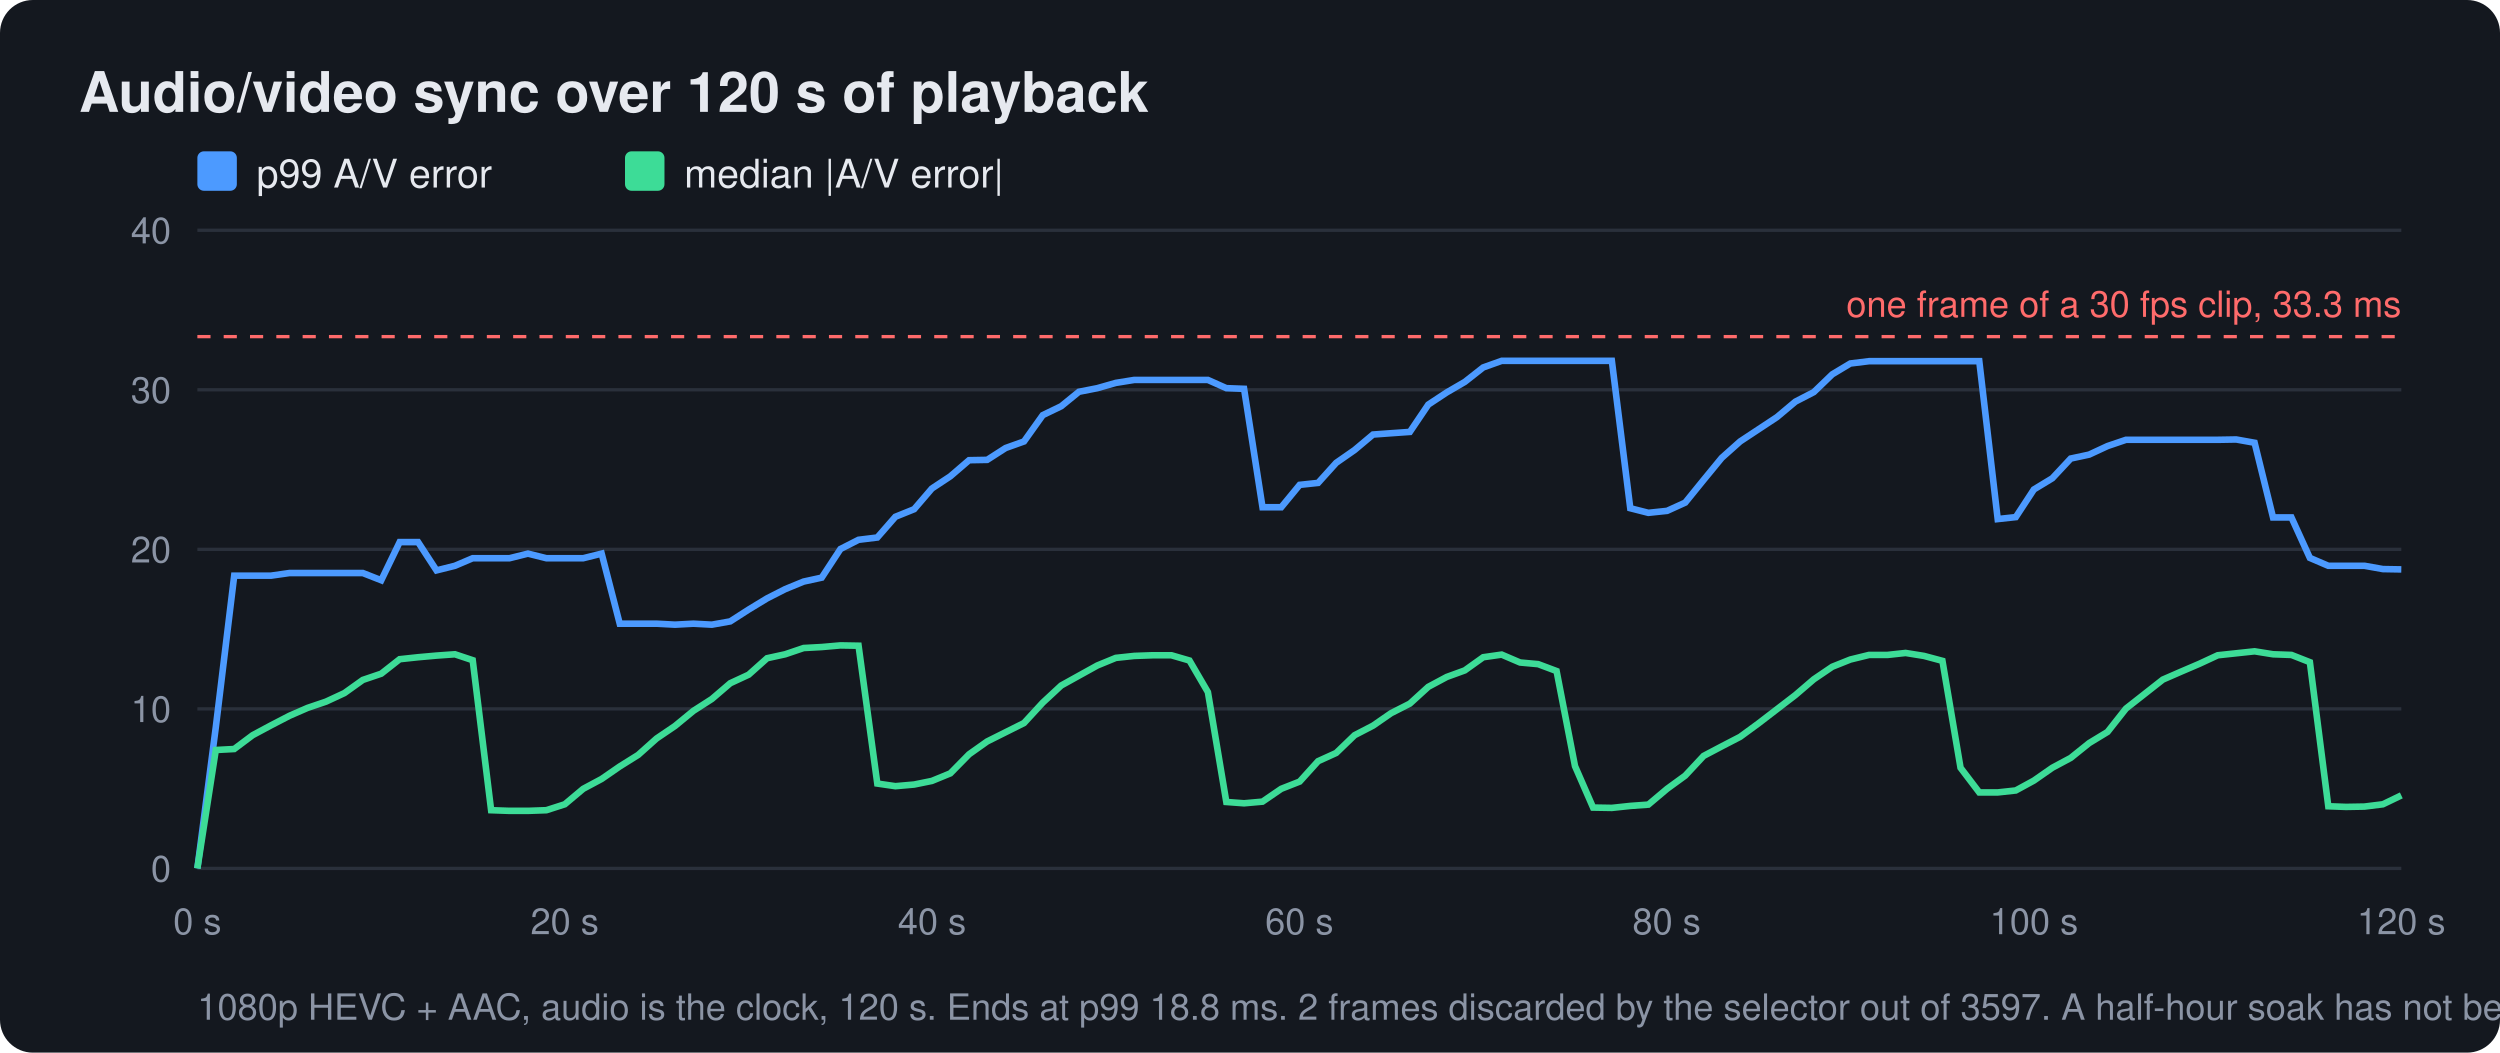
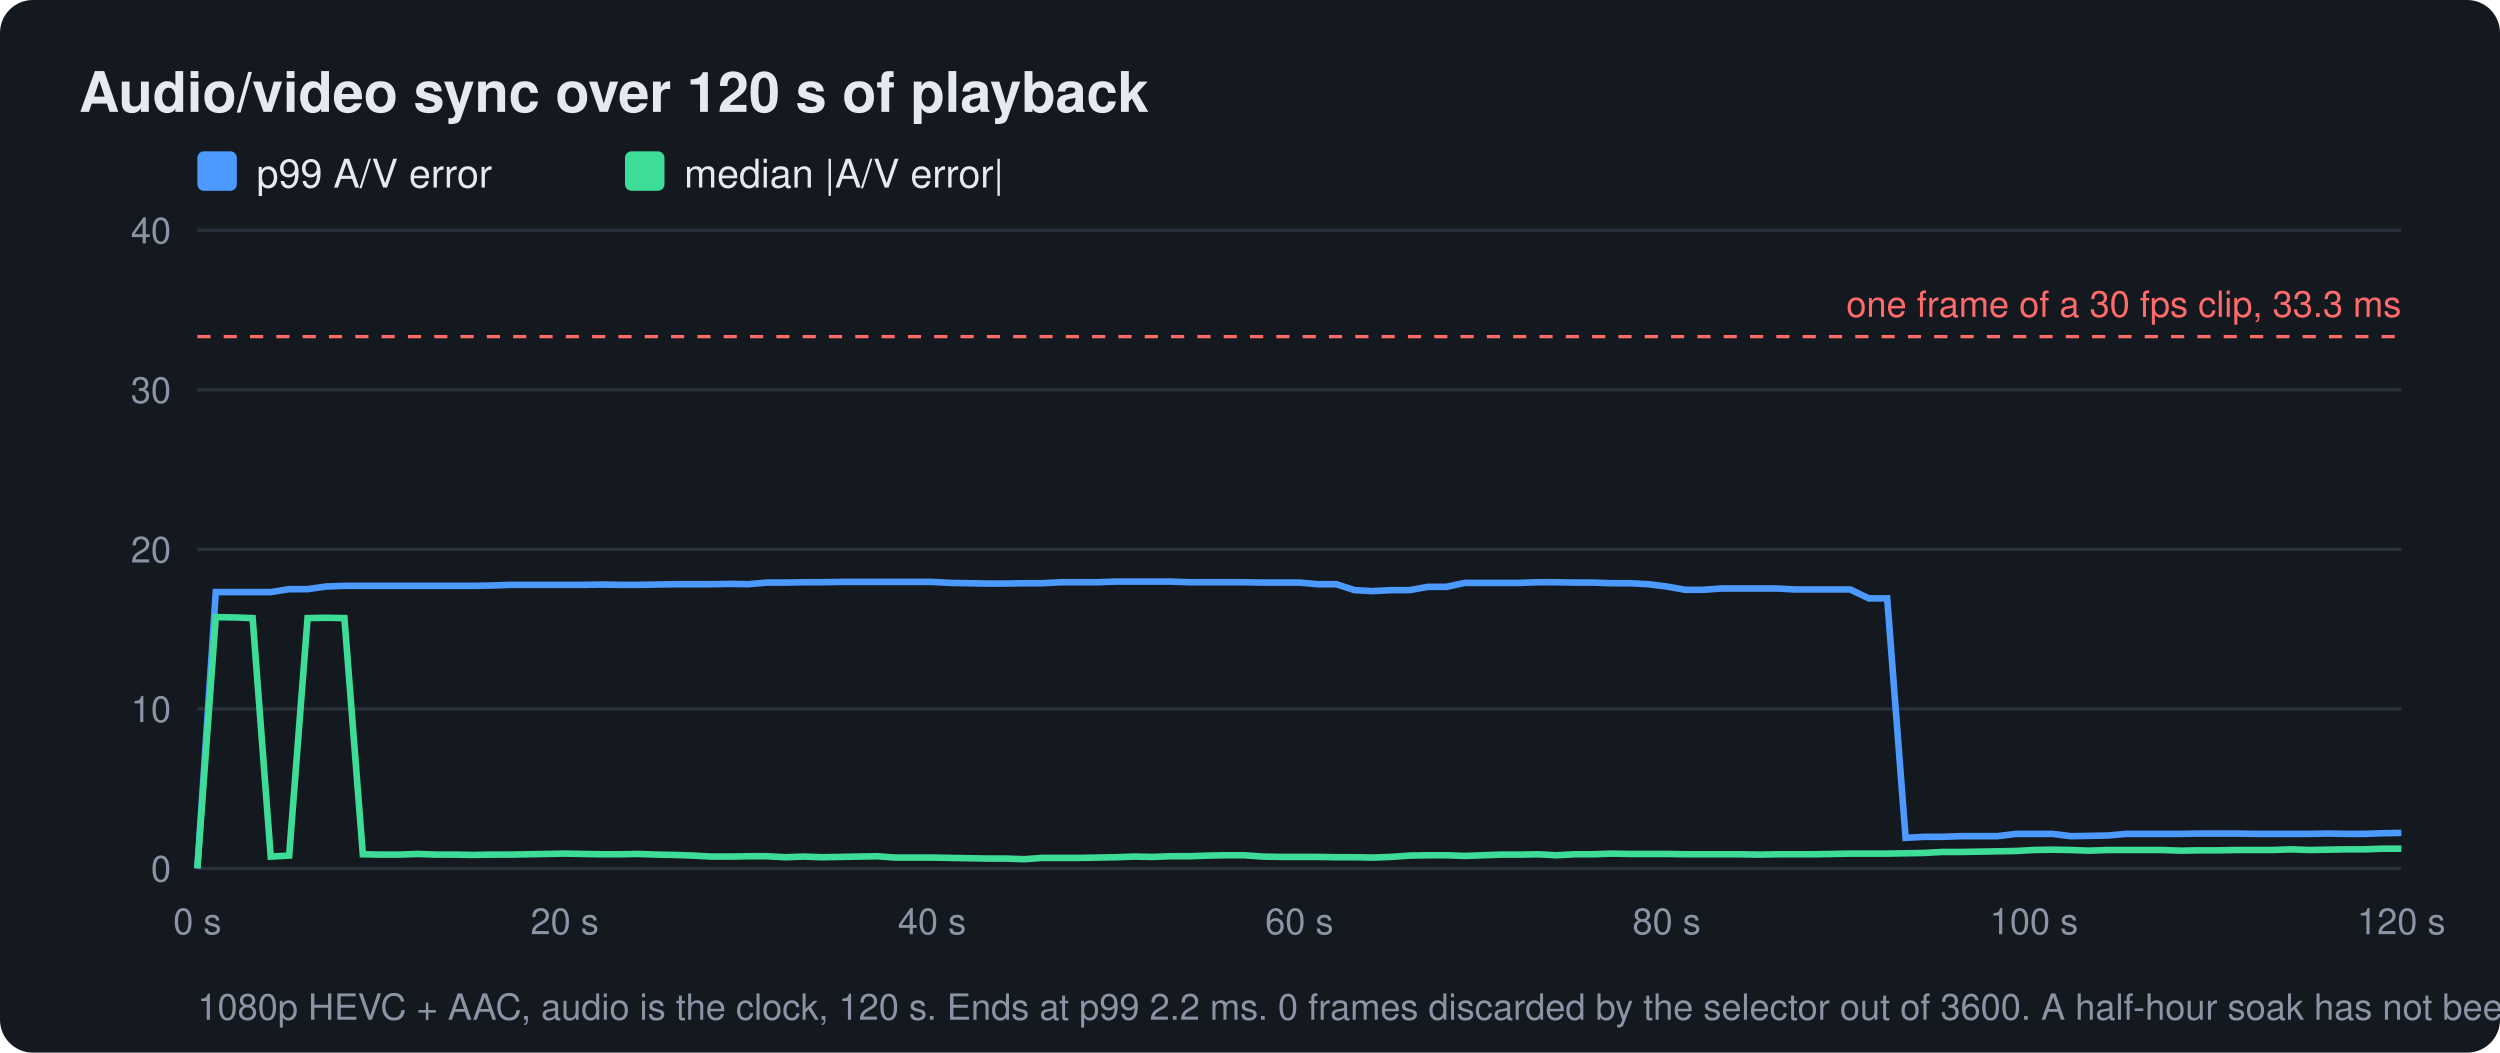
<svg xmlns="http://www.w3.org/2000/svg" viewBox="0 0 760 320" width="760" height="320" role="img" aria-label="Audio/video sync over 120 s of playback">
  <rect width="760" height="320" rx="10" fill="#14181f" />
  <text x="24" y="34" font-family="Segoe UI, Helvetica, Arial, sans-serif" font-size="17" font-weight="600" fill="#e6e9ef">Audio/video sync over 120 s of playback</text>
  <line x1="60" y1="264.0" x2="730" y2="264.0" stroke="#2a303b" />
  <text x="52" y="268.0" font-family="Segoe UI, Helvetica, Arial, sans-serif" font-size="11" fill="#8b94a5" text-anchor="end" font-weight="400">0</text>
  <line x1="60" y1="215.5" x2="730" y2="215.5" stroke="#2a303b" />
  <text x="52" y="219.5" font-family="Segoe UI, Helvetica, Arial, sans-serif" font-size="11" fill="#8b94a5" text-anchor="end" font-weight="400">10</text>
  <line x1="60" y1="167.0" x2="730" y2="167.0" stroke="#2a303b" />
  <text x="52" y="171.0" font-family="Segoe UI, Helvetica, Arial, sans-serif" font-size="11" fill="#8b94a5" text-anchor="end" font-weight="400">20</text>
  <line x1="60" y1="118.5" x2="730" y2="118.5" stroke="#2a303b" />
  <text x="52" y="122.5" font-family="Segoe UI, Helvetica, Arial, sans-serif" font-size="11" fill="#8b94a5" text-anchor="end" font-weight="400">30</text>
  <line x1="60" y1="70.0" x2="730" y2="70.0" stroke="#2a303b" />
  <text x="52" y="74.0" font-family="Segoe UI, Helvetica, Arial, sans-serif" font-size="11" fill="#8b94a5" text-anchor="end" font-weight="400">40</text>
  <text x="60.0" y="284" font-family="Segoe UI, Helvetica, Arial, sans-serif" font-size="11" fill="#8b94a5" text-anchor="middle" font-weight="400">0 s</text>
-   <text x="171.665" y="284" font-family="Segoe UI, Helvetica, Arial, sans-serif" font-size="11" fill="#8b94a5" text-anchor="middle" font-weight="400">20 s</text>
-   <text x="283.33" y="284" font-family="Segoe UI, Helvetica, Arial, sans-serif" font-size="11" fill="#8b94a5" text-anchor="middle" font-weight="400">40 s</text>
-   <text x="394.994" y="284" font-family="Segoe UI, Helvetica, Arial, sans-serif" font-size="11" fill="#8b94a5" text-anchor="middle" font-weight="400">60 s</text>
-   <text x="506.659" y="284" font-family="Segoe UI, Helvetica, Arial, sans-serif" font-size="11" fill="#8b94a5" text-anchor="middle" font-weight="400">80 s</text>
-   <text x="618.324" y="284" font-family="Segoe UI, Helvetica, Arial, sans-serif" font-size="11" fill="#8b94a5" text-anchor="middle" font-weight="400">100 s</text>
-   <text x="729.989" y="284" font-family="Segoe UI, Helvetica, Arial, sans-serif" font-size="11" fill="#8b94a5" text-anchor="middle" font-weight="400">120 s</text>
+   <text x="171.666" y="284" font-family="Segoe UI, Helvetica, Arial, sans-serif" font-size="11" fill="#8b94a5" text-anchor="middle" font-weight="400">20 s</text>
+   <text x="283.331" y="284" font-family="Segoe UI, Helvetica, Arial, sans-serif" font-size="11" fill="#8b94a5" text-anchor="middle" font-weight="400">40 s</text>
+   <text x="394.997" y="284" font-family="Segoe UI, Helvetica, Arial, sans-serif" font-size="11" fill="#8b94a5" text-anchor="middle" font-weight="400">60 s</text>
+   <text x="506.663" y="284" font-family="Segoe UI, Helvetica, Arial, sans-serif" font-size="11" fill="#8b94a5" text-anchor="middle" font-weight="400">80 s</text>
+   <text x="618.329" y="284" font-family="Segoe UI, Helvetica, Arial, sans-serif" font-size="11" fill="#8b94a5" text-anchor="middle" font-weight="400">100 s</text>
+   <text x="729.994" y="284" font-family="Segoe UI, Helvetica, Arial, sans-serif" font-size="11" fill="#8b94a5" text-anchor="middle" font-weight="400">120 s</text>
  <line x1="60" y1="102.333" x2="730" y2="102.333" stroke="#ff6b6b" stroke-dasharray="4 4" />
  <text x="730" y="96.333" font-family="Segoe UI, Helvetica, Arial, sans-serif" font-size="11" fill="#ff6b6b" text-anchor="end" font-weight="400">one frame of a 30 fps clip, 33.3 ms</text>
-   <polyline points="60.0,264.0 65.6,221.1 71.2,175.0 76.8,175.0 82.4,175.0 88.0,174.2 93.5,174.2 99.1,174.2 104.7,174.2 110.3,174.2 115.9,176.4 121.5,164.8 127.1,164.8 132.7,173.4 138.3,172.0 143.7,169.7 149.3,169.7 154.9,169.7 160.5,168.3 166.1,169.7 171.7,169.7 177.3,169.7 182.9,168.3 188.4,189.6 194.0,189.6 199.6,189.6 205.2,189.9 210.8,189.6 216.4,189.9 222.0,188.9 227.6,185.3 233.2,181.9 238.7,179.1 244.3,176.8 249.8,175.6 255.5,166.9 261.0,164.1 266.7,163.4 272.2,157.1 277.9,154.8 283.3,148.5 288.9,144.8 294.6,139.9 300.1,139.8 305.7,136.2 311.3,134.2 317.0,126.2 322.6,123.5 328.0,119.1 333.6,118.0 339.2,116.4 344.8,115.5 350.4,115.5 356.1,115.5 361.6,115.5 367.2,115.5 372.8,118.0 378.2,118.2 383.8,154.2 389.5,154.2 395.1,147.4 400.7,146.8 406.2,140.7 411.8,136.8 417.4,132.1 422.9,131.7 428.6,131.3 434.2,123.0 439.8,119.3 445.3,116.1 450.9,111.7 456.5,109.7 462.1,109.7 467.6,109.7 473.2,109.7 478.8,109.7 484.3,109.7 490.0,109.7 495.6,154.5 501.1,155.9 506.8,155.3 512.3,152.8 517.9,145.9 523.4,139.2 529.0,134.2 534.6,130.5 540.2,126.8 545.8,122.1 551.4,119.2 557.0,113.8 562.5,110.5 568.2,109.8 573.8,109.8 579.3,109.8 584.9,109.8 590.5,109.8 596.0,109.8 601.7,109.8 607.3,157.8 612.8,157.2 618.3,148.8 623.9,145.4 629.5,139.4 635.1,138.2 640.7,135.6 646.3,133.7 651.9,133.7 657.5,133.7 663.0,133.7 668.6,133.7 674.2,133.7 679.8,133.6 685.4,134.6 691.0,157.3 696.6,157.3 702.2,169.6 707.8,172.0 713.2,172.0 718.8,172.0 724.4,173.0 730.0,173.1" fill="none" stroke="#4c9aff" stroke-width="2" />
-   <polyline points="60.0,264.0 65.6,228.0 71.2,227.7 76.8,223.5 82.4,220.5 88.0,217.6 93.5,215.2 99.1,213.3 104.7,210.7 110.3,206.7 115.9,204.8 121.5,200.4 127.1,199.8 132.7,199.3 138.3,198.9 143.7,200.7 149.3,246.3 154.9,246.5 160.5,246.5 166.1,246.3 171.7,244.5 177.3,239.8 182.9,236.8 188.4,233.0 194.0,229.5 199.6,224.5 205.2,220.7 210.8,216.1 216.4,212.5 222.0,207.7 227.6,205.1 233.2,200.1 238.7,198.9 244.3,197.0 249.8,196.7 255.5,196.2 261.0,196.3 266.7,238.2 272.2,239.0 277.9,238.5 283.3,237.4 288.9,235.1 294.6,229.3 300.1,225.4 305.7,222.6 311.3,219.8 317.0,213.6 322.6,208.4 328.0,205.4 333.6,202.3 339.2,200.0 344.8,199.4 350.4,199.2 356.1,199.2 361.6,200.8 367.2,210.4 372.8,243.8 378.2,244.2 383.8,243.7 389.5,239.8 395.1,237.6 400.7,231.4 406.2,228.9 411.8,223.5 417.4,220.6 422.9,216.8 428.6,213.9 434.2,208.8 439.8,205.8 445.3,203.8 450.9,199.8 456.5,199.0 462.1,201.4 467.6,201.9 473.2,204.0 478.8,232.9 484.3,245.5 490.0,245.6 495.6,245.0 501.1,244.6 506.8,239.8 512.3,235.8 517.9,229.8 523.4,226.9 529.0,224.0 534.6,219.9 540.2,215.6 545.8,211.3 551.4,206.5 557.0,202.7 562.5,200.5 568.2,199.1 573.8,199.1 579.3,198.5 584.9,199.4 590.5,200.9 596.0,233.4 601.7,240.9 607.3,240.9 612.8,240.3 618.3,237.3 623.9,233.4 629.5,230.4 635.1,225.9 640.7,222.5 646.3,215.4 651.9,211.0 657.5,206.6 663.0,204.2 668.6,201.8 674.2,199.2 679.8,198.6 685.4,198.0 691.0,198.9 696.6,199.1 702.2,201.3 707.8,245.1 713.2,245.3 718.8,245.2 724.4,244.5 730.0,241.8" fill="none" stroke="#3ddc97" stroke-width="2" />
+   <polyline points="60.0,264.0 65.6,180.0 71.2,180.0 76.8,180.0 82.3,180.0 87.9,179.1 93.5,179.1 99.1,178.3 104.7,178.1 110.3,178.1 115.8,178.1 121.4,178.1 127.0,178.1 132.6,178.1 138.2,178.1 143.8,178.1 149.3,178.0 154.9,177.8 160.5,177.8 166.1,177.8 171.7,177.8 177.3,177.8 182.8,177.7 188.4,177.8 194.0,177.8 199.6,177.7 205.2,177.6 210.8,177.6 216.3,177.6 221.9,177.5 227.5,177.6 233.1,177.1 238.7,177.1 244.3,177.0 249.8,177.0 255.4,176.9 261.0,176.9 266.6,176.9 272.2,176.9 277.8,176.9 283.3,176.9 288.9,177.2 294.5,177.3 300.1,177.4 305.7,177.4 311.3,177.3 316.8,177.3 322.4,177.0 328.0,177.0 333.6,177.0 339.2,176.8 344.8,176.8 350.3,176.8 355.9,176.8 361.5,177.0 367.1,177.0 372.7,177.0 378.3,177.0 383.8,177.1 389.4,177.1 395.0,177.1 400.6,177.6 406.2,177.6 411.8,179.4 417.3,179.7 422.9,179.4 428.5,179.4 434.1,178.4 439.7,178.4 445.3,177.2 450.8,177.2 456.4,177.2 462.0,177.2 467.6,177.0 473.2,177.0 478.7,177.1 484.3,177.1 489.9,177.3 495.5,177.3 501.1,177.6 506.7,178.3 512.3,179.3 517.8,179.3 523.4,178.9 529.0,178.9 534.6,178.9 540.2,178.9 545.7,179.2 551.3,179.2 556.9,179.2 562.5,179.2 568.1,181.9 573.7,181.9 579.3,254.7 584.8,254.4 590.4,254.4 596.0,254.2 601.6,254.2 607.2,254.2 612.8,253.5 618.3,253.5 623.9,253.5 629.5,254.2 635.1,254.1 640.7,254.0 646.3,253.5 651.8,253.5 657.4,253.5 663.0,253.5 668.6,253.4 674.2,253.4 679.8,253.4 685.3,253.5 690.9,253.5 696.5,253.5 702.1,253.5 707.7,253.4 713.3,253.5 718.8,253.5 724.4,253.3 730.0,253.2" fill="none" stroke="#4c9aff" stroke-width="2" />
+   <polyline points="60.0,264.0 65.6,187.6 71.2,187.7 76.8,187.9 82.3,260.4 87.9,260.1 93.5,187.9 99.1,187.8 104.7,187.9 110.3,259.7 115.8,259.8 121.4,259.8 127.0,259.6 132.6,259.8 138.2,259.8 143.8,259.9 149.3,259.8 154.9,259.8 160.5,259.7 166.1,259.6 171.7,259.5 177.3,259.6 182.8,259.7 188.4,259.7 194.0,259.6 199.6,259.8 205.2,259.9 210.8,260.1 216.3,260.4 221.9,260.4 227.5,260.3 233.1,260.3 238.7,260.6 244.3,260.4 249.8,260.6 255.4,260.5 261.0,260.4 266.6,260.3 272.2,260.7 277.8,260.7 283.3,260.7 288.9,260.8 294.5,260.9 300.1,261.0 305.7,261.0 311.3,261.2 316.8,260.8 322.4,260.8 328.0,260.8 333.6,260.7 339.2,260.6 344.8,260.4 350.3,260.5 355.9,260.3 361.5,260.3 367.1,260.1 372.7,260.0 378.3,260.0 383.8,260.4 389.4,260.5 395.0,260.5 400.6,260.5 406.2,260.6 411.8,260.6 417.3,260.7 422.9,260.5 428.5,260.1 434.1,260.0 439.7,260.0 445.3,260.2 450.8,260.0 456.4,259.8 462.0,259.8 467.6,259.7 473.2,260.0 478.7,259.7 484.3,259.7 489.9,259.5 495.5,259.6 501.1,259.6 506.7,259.6 512.3,259.7 517.8,259.7 523.4,259.7 529.0,259.7 534.6,259.8 540.2,259.7 545.7,259.7 551.3,259.7 556.9,259.6 562.5,259.5 568.1,259.5 573.7,259.5 579.3,259.4 584.8,259.3 590.4,259.0 596.0,259.0 601.6,258.9 607.2,258.8 612.8,258.7 618.3,258.4 623.9,258.3 629.5,258.4 635.1,258.6 640.7,258.4 646.3,258.4 651.8,258.4 657.4,258.4 663.0,258.6 668.6,258.5 674.2,258.5 679.8,258.4 685.3,258.4 690.9,258.4 696.5,258.2 702.1,258.4 707.7,258.3 713.3,258.2 718.8,258.2 724.4,258.0 730.0,258.0" fill="none" stroke="#3ddc97" stroke-width="2" />
  <rect x="60" y="46" width="12" height="12" rx="2" fill="#4c9aff" />
  <text x="78" y="57" font-family="Segoe UI, Helvetica, Arial, sans-serif" font-size="12" fill="#e6e9ef" text-anchor="start" font-weight="400">p99 A/V error</text>
  <rect x="190" y="46" width="12" height="12" rx="2" fill="#3ddc97" />
  <text x="208" y="57" font-family="Segoe UI, Helvetica, Arial, sans-serif" font-size="12" fill="#e6e9ef" text-anchor="start" font-weight="400">median |A/V error|</text>
-   <text x="60" y="310" font-family="Segoe UI, Helvetica, Arial, sans-serif" font-size="11" fill="#8b94a5" text-anchor="start" font-weight="400">1080p HEVC + AAC, audio is the clock, 120 s. Ends at p99 18.8 ms. 2 frames discarded by the selector out of 3597. A half-hour soak has not been run.</text>
+   <text x="60" y="310" font-family="Segoe UI, Helvetica, Arial, sans-serif" font-size="11" fill="#8b94a5" text-anchor="start" font-weight="400">1080p HEVC + AAC, audio is the clock, 120 s. Ends at p99 2.2 ms. 0 frames discarded by the selector out of 3600. A half-hour soak has not been run.</text>
</svg>
